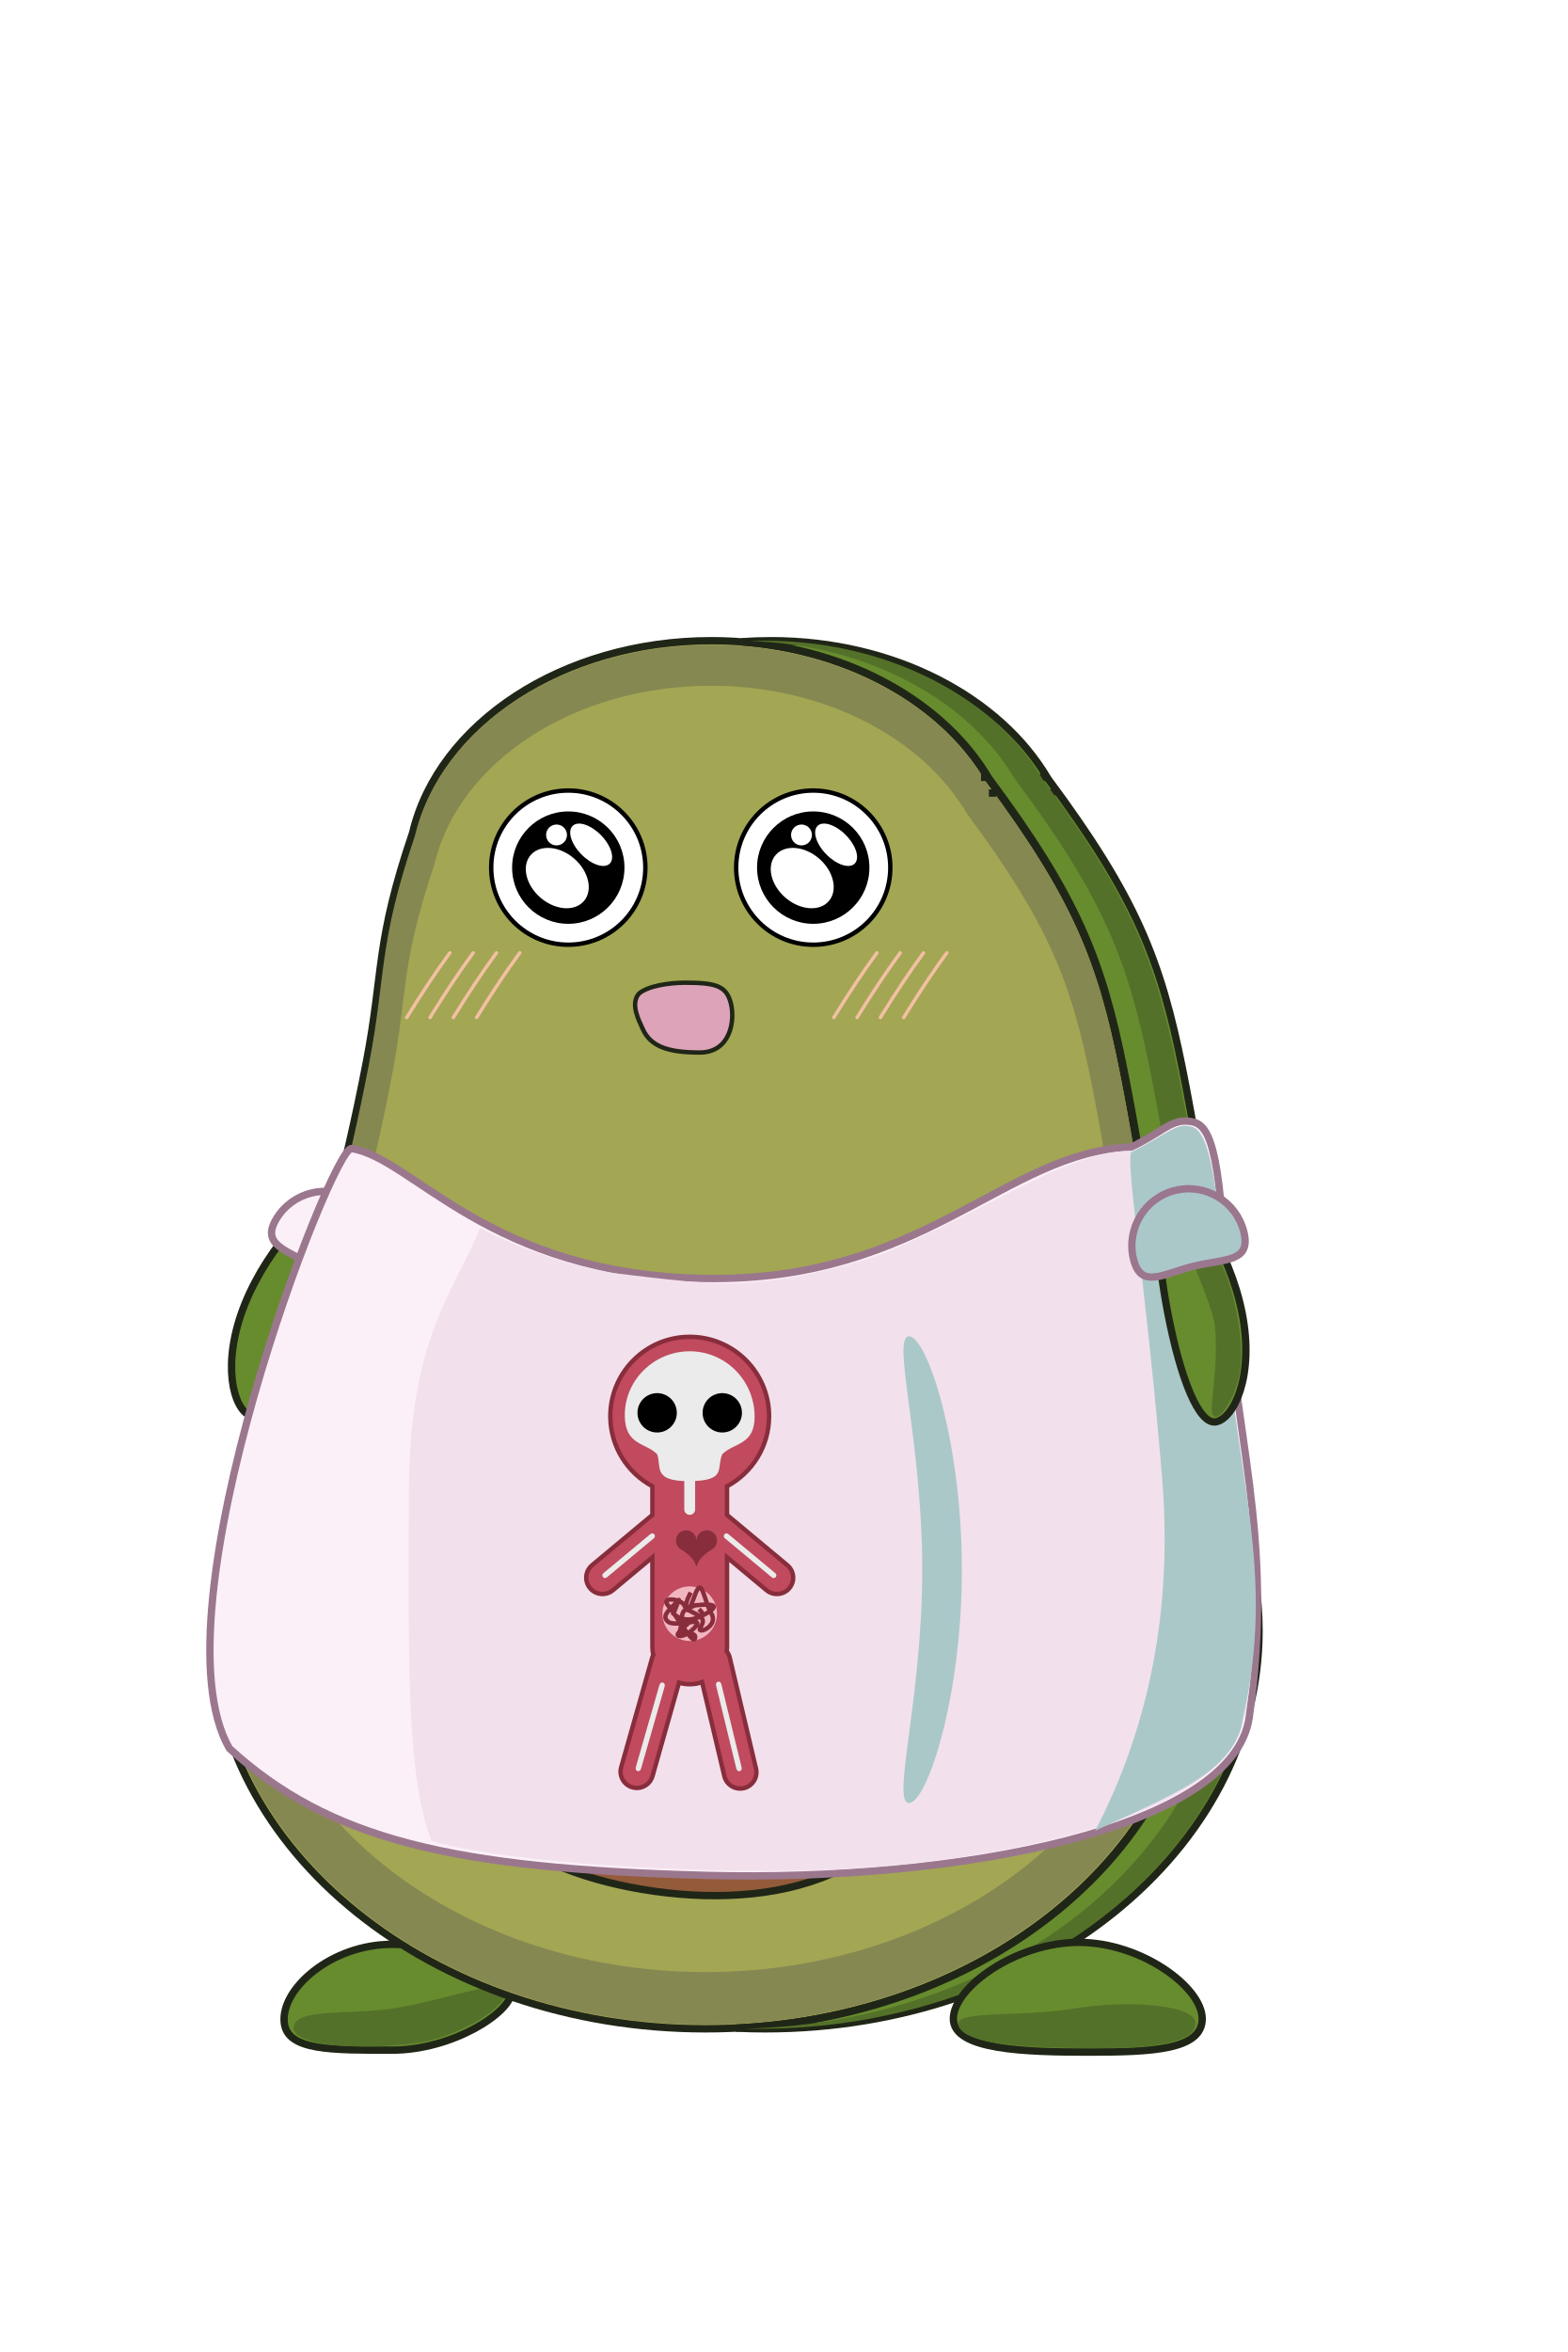
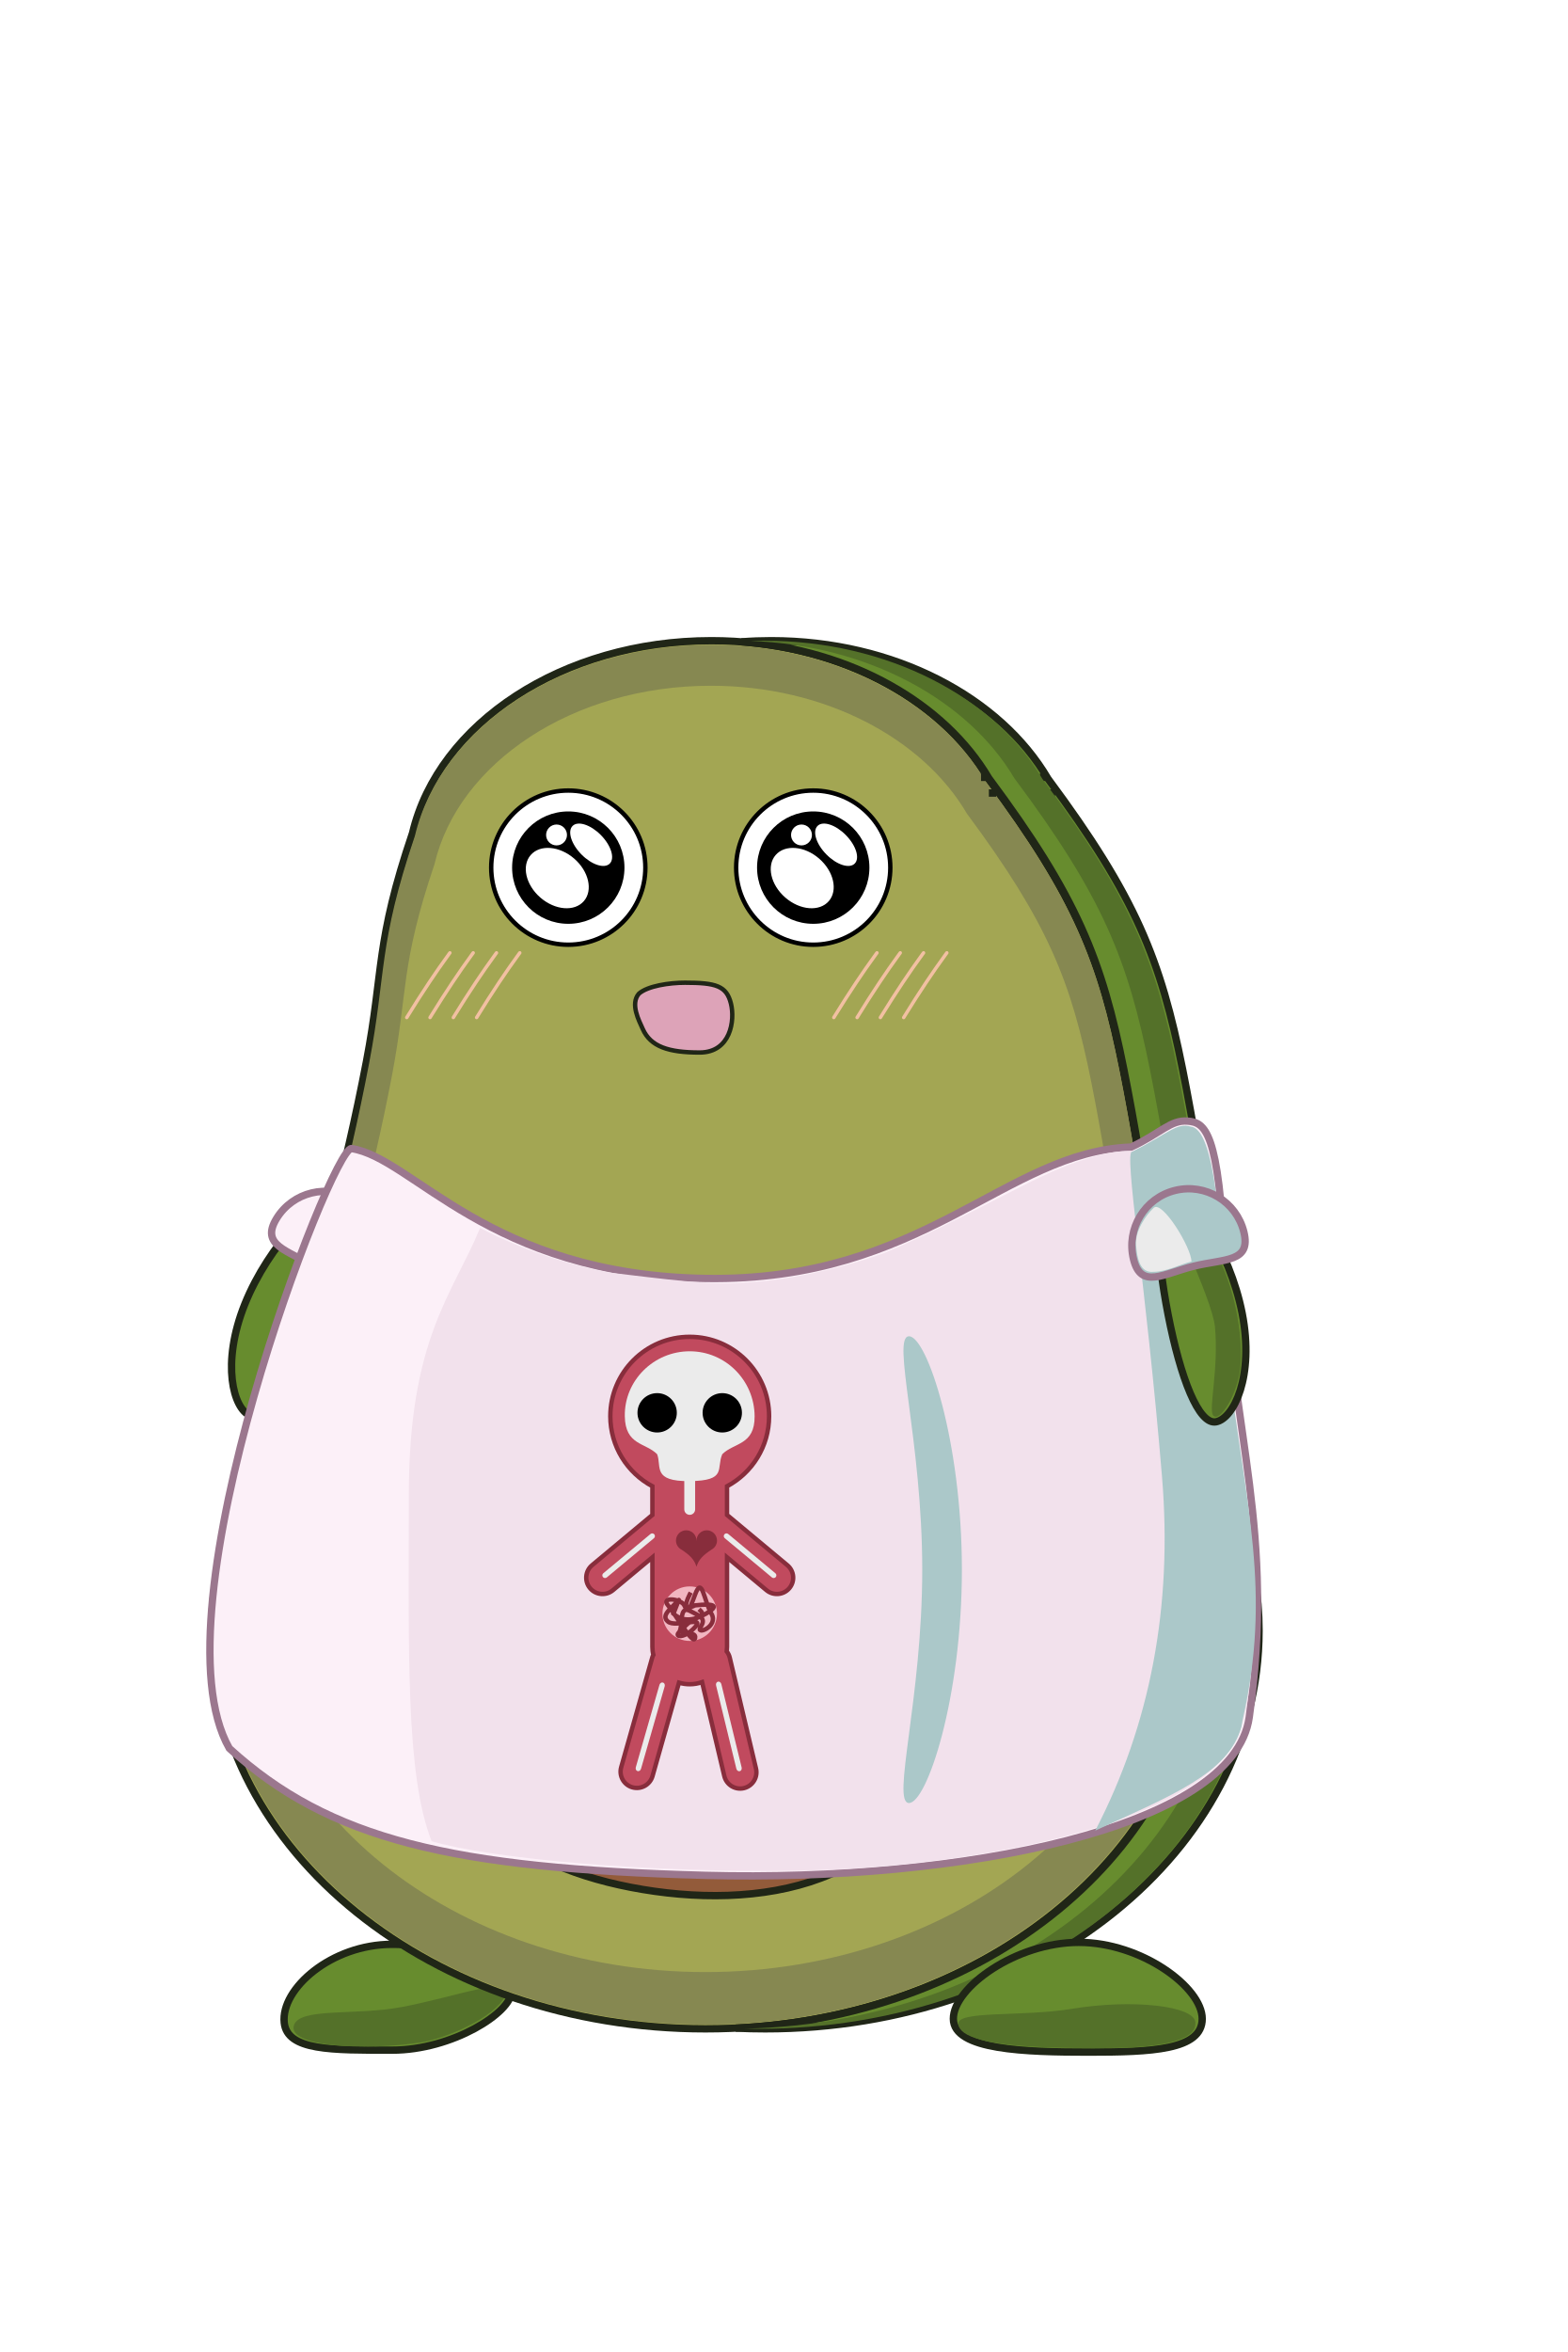
<svg xmlns="http://www.w3.org/2000/svg" style="isolation:isolate" viewBox="0 0 800 1200" width="800pt" height="1200pt">
  <defs>
-     <clipPath id="_clipPath_Q8HXLzZDtmgQGxJY6PNXGhkzCoBLx2z0">
+     <clipPath id="_clipPath_Sj9iznMDnQ6vUCvabk0QckNdUEq6RMsx">
      <rect width="800" height="1200" />
    </clipPath>
  </defs>
-   <g clip-path="url(#_clipPath_Q8HXLzZDtmgQGxJY6PNXGhkzCoBLx2z0)">
+   <g clip-path="url(#_clipPath_Sj9iznMDnQ6vUCvabk0QckNdUEq6RMsx)">
    <g>
      <path d=" M 145.046 1032 C 143.205 1014.649 169.139 992 200.046 992 C 230.953 992 261.046 1005.237 261.046 1016 C 261.046 1026.762 230.953 1046 200.046 1046 C 169.139 1046 146.562 1046.281 145.046 1032 Z " fill="rgb(103,140,46)" vector-effect="non-scaling-stroke" stroke-width="5" stroke="rgb(32,38,23)" stroke-linejoin="miter" stroke-linecap="square" stroke-miterlimit="3" />
      <path d=" M 150 1033.263 C 153 1024.156 181.194 1028.46 205 1024 C 232.304 1018.885 263.122 1007.129 258 1018 C 252.47 1029.737 226.688 1040.187 215 1042 C 185.205 1046.621 146.461 1044.005 150 1033.263 Z " fill="rgb(84,113,41)" />
    </g>
    <g>
      <path d=" M 124.935 665.35 C 137.178 634.862 163.513 608.339 171.964 611.732 C 180.415 615.126 174.178 642.634 161.935 673.122 C 149.693 703.611 136.051 725.609 127.6 722.216 C 119.149 718.822 112.693 695.839 124.935 665.35 Z " fill="rgb(103,140,46)" vector-effect="non-scaling-stroke" stroke-width="5" stroke="rgb(32,38,23)" stroke-linejoin="miter" stroke-linecap="square" stroke-miterlimit="3" />
      <path d=" M 146 678.882 C 155.048 659.656 168.256 615.767 173 618 C 175.476 619.165 170.308 648.484 159 675 C 153.299 688.368 146.718 701.543 141 710 C 136.328 716.909 131.02 720.48 130 720 C 125.256 717.767 136.952 698.108 146 678.882 Z " fill="rgb(84,113,41)" />
    </g>
    <g>
      <path d=" M 609.798 805.116 C 611.25 813.93 612 822.921 612 832.052 C 612 944.125 499.083 1035.115 360 1035.115 C 220.917 1035.115 108 944.125 108 832.052 L 108 832.052 C 108 807.139 113.58 783.267 123.795 761.208 C 130.118 742.943 164.934 656.841 187 541.606 C 195.926 494.991 191.498 481.135 210.531 424.991 C 223.714 369.217 287.007 326.885 363 326.885 C 425.814 326.885 479.952 355.808 504.301 397.332 C 549.279 457.815 561.845 489.832 573 545.606 C 583.998 600.596 594.19 673.89 603 742.606 Q 607.871 780.602 609.798 805.116 Z  M 502 396.606 M 506 404.606" fill-rule="evenodd" fill="rgb(163,166,83)" vector-effect="non-scaling-stroke" stroke-width="5" stroke="rgb(32,38,23)" stroke-linejoin="miter" stroke-linecap="square" stroke-miterlimit="3" />
    </g>
    <g>
      <path d=" M 591.02 793.032 C 592.363 801.198 593.056 809.53 593.056 817.992 C 593.056 921.845 488.627 1006.161 360 1006.161 C 231.373 1006.161 126.944 921.845 126.944 817.992 L 126.944 817.992 L 126.944 817.992 C 126.944 794.905 132.104 772.784 141.551 752.344 L 141.551 752.344 C 147.399 735.418 179.597 655.631 200.005 548.847 C 208.253 505.687 204.172 492.833 221.723 440.916 C 233.858 389.169 292.434 349.875 362.774 349.875 C 420.867 349.875 470.935 376.676 493.454 415.154 C 535.05 471.201 546.672 500.87 556.988 552.554 C 567.159 603.511 576.585 671.429 584.733 735.105 Q 589.238 770.315 591.02 793.032 Z  M 607.816 804.375 C 609.256 813.136 610 822.073 610 831.15 C 610 942.554 497.979 1033 360 1033 C 222.021 1033 110 942.554 110 831.15 L 110 831.15 C 110 806.385 115.536 782.656 125.669 760.729 C 131.943 742.573 166.482 656.985 188.373 542.438 C 197.228 496.101 192.835 482.329 211.718 426.52 C 224.796 371.079 287.587 329 362.976 329 C 425.292 329 479 357.75 503.156 399.026 C 547.777 459.147 560.243 490.973 571.31 546.414 C 582.22 601.076 592.332 673.932 601.071 742.238 Q 605.904 780.008 607.816 804.375 L 607.816 804.375 L 607.816 804.375 L 607.816 804.375 Z  M 500.873 398.304 M 504.841 406.256 M 491.325 414.481 M 495.025 421.895" fill-rule="evenodd" fill="rgb(134,136,81)" />
    </g>
    <g>
      <g>
        <path d=" M 610.298 805.116 C 611.75 813.93 612.5 822.921 612.5 832.052 C 612.5 940.067 507.612 1028.498 375.5 1034.756 C 380.462 1034.995 385.464 1035.115 390.5 1035.115 C 529.583 1035.115 642.5 944.125 642.5 832.052 C 642.5 822.921 641.75 813.93 640.298 805.116 Q 638.371 780.602 633.5 742.606 C 624.69 673.89 614.498 600.596 603.5 545.606 C 592.345 489.832 579.779 457.815 534.801 397.332 C 510.452 355.808 456.314 326.885 393.5 326.885 C 388.425 326.885 383.406 327.074 378.462 327.461 C 434.681 331.613 482.166 359.009 504.594 397.056 C 549.742 457.719 562.329 489.749 573.5 545.606 C 584.498 600.596 594.69 673.89 603.5 742.606 Q 608.371 780.602 610.298 805.116 Z  M 532.5 396.606 M 536.5 404.606 M 502.5 396.606 M 506.5 404.606" fill-rule="evenodd" fill="rgb(103,140,46)" vector-effect="non-scaling-stroke" stroke-width="5" stroke="rgb(32,38,23)" stroke-linejoin="miter" stroke-linecap="square" stroke-miterlimit="3" />
      </g>
      <g>
        <path d=" M 623.736 805.116 C 625.194 813.93 625.946 822.921 625.946 832.052 C 625.946 942.238 516.378 1032.044 380 1035.027 C 382.332 1035.089 384.676 1035.115 387.027 1035.115 C 526.647 1035.115 640 944.125 640 832.052 C 640 822.921 639.248 813.93 637.79 805.116 Q 635.855 780.602 630.965 742.606 C 622.121 673.89 611.89 600.596 600.849 545.606 C 589.652 489.832 577.037 457.815 531.885 397.332 C 507.442 355.808 453.095 326.885 390.039 326.885 C 387.667 326.885 385.308 326.926 382.969 327.028 C 442.907 329.054 494.073 357.23 517.646 397.086 C 562.949 457.73 575.583 489.758 586.795 545.606 C 597.836 600.596 608.067 673.89 616.911 742.606 Q 621.801 780.602 623.736 805.116 Z  M 529.575 396.606 M 533.591 404.606 M 515.521 396.606 M 519.537 404.606" fill-rule="evenodd" fill="rgb(84,113,41)" />
      </g>
    </g>
    <g>
      <path d=" M 225.554 836.148 C 240.411 759.213 325.251 673.298 389.582 686.318 C 501.593 708.987 493.601 809.506 478.744 886.441 C 463.887 963.376 386.393 975.373 321.949 962.928 C 257.505 950.483 210.697 913.083 225.554 836.148 Z " fill="rgb(147,91,58)" vector-effect="non-scaling-stroke" stroke-width="5" stroke="rgb(32,38,23)" stroke-linejoin="miter" stroke-linecap="square" stroke-miterlimit="3" />
      <path d=" M 262 770 C 299.239 709.642 376.129 696.378 382 700 C 387.871 703.622 329.239 728.642 292 789 C 254.761 849.358 249.871 890.622 244 887 C 238.129 883.378 224.761 830.358 262 770 Z " fill="rgb(185,134,104)" />
      <path d=" M 456.927 917.12 C 411.675 986.31 287.04 949.851 278.927 941 C 273.427 935 378.531 951.103 413.927 900.12 C 468.427 821.62 452.422 736.799 460.927 736.12 C 476.387 734.887 494.137 860.227 456.927 917.12 Z " fill="rgb(102,64,42)" />
      <path d=" M 299.001 772.324 C 308.579 755.548 350.023 723.195 352 724.324 C 353.977 725.453 313.579 757.92 304.001 774.696 C 294.423 791.471 274.53 829.669 273.001 829 C 269.001 827.25 289.423 789.099 299.001 772.324 Z " fill="rgb(255,255,255)" />
    </g>
    <g>
      <path d=" M 486.5 1030 C 486.5 1013.994 518.489 991 550.5 991 C 582.511 991 613.5 1013.994 613.5 1030 C 613.5 1046.006 587.511 1047 555.5 1047 C 523.489 1047 486.5 1046.006 486.5 1030 Z " fill="rgb(103,140,46)" vector-effect="non-scaling-stroke" stroke-width="5" stroke="rgb(32,38,23)" stroke-linejoin="miter" stroke-linecap="square" stroke-miterlimit="3" />
      <path d=" M 489.015 1032.906 C 487.729 1025.562 521.293 1029.149 547.015 1024.906 C 578.084 1019.781 609.727 1023.445 610.015 1031.906 C 610.132 1035.353 608.962 1041.302 586.015 1043.906 C 576.816 1044.95 565.011 1045.151 547.015 1044.906 C 501.077 1044.281 490.038 1038.749 489.015 1032.906 Z " fill="rgb(84,113,41)" />
    </g>
    <g>
      <circle vector-effect="non-scaling-stroke" cx="290" cy="442.667" r="39.333" fill="rgb(255,255,255)" stroke-width="3" stroke="rgb(0,0,0)" stroke-linejoin="miter" stroke-linecap="square" stroke-miterlimit="3" />
      <circle vector-effect="non-scaling-stroke" cx="290" cy="442.667" r="28.667" fill="rgb(0,0,0)" />
      <path d=" M 296.681 435.906 C 291.459 430.591 289.457 424.078 292.213 421.37 C 294.969 418.663 301.446 420.779 306.668 426.094 C 311.89 431.409 313.892 437.922 311.136 440.63 C 308.38 443.337 301.903 441.221 296.681 435.906 Z " fill="rgb(255,255,255)" />
      <path d=" M 275.755 457.946 C 268.269 451.454 266.057 441.728 270.817 436.239 C 275.578 430.75 285.519 431.563 293.004 438.054 C 300.49 444.546 302.702 454.272 297.942 459.761 C 293.182 465.25 283.24 464.437 275.755 457.946 Z " fill="rgb(255,255,255)" />
      <circle vector-effect="non-scaling-stroke" cx="284.006" cy="426" r="5.327" fill="rgb(255,255,255)" />
    </g>
    <path d=" M 190.635 651.911 C 182.309 665.58 174.001 654.44 160.331 646.115 C 146.662 637.789 132.773 635.411 141.099 621.741 C 149.424 608.072 167.281 603.733 180.951 612.058 C 194.621 620.383 198.96 638.241 190.635 651.911 Z " fill="rgb(252,240,248)" vector-effect="non-scaling-stroke" stroke-width="5" stroke="rgb(155,119,142)" stroke-linejoin="miter" stroke-linecap="square" stroke-miterlimit="3" />
    <g>
      <circle vector-effect="non-scaling-stroke" cx="415" cy="442.667" r="39.333" fill="rgb(255,255,255)" stroke-width="3" stroke="rgb(0,0,0)" stroke-linejoin="miter" stroke-linecap="square" stroke-miterlimit="3" />
      <circle vector-effect="non-scaling-stroke" cx="415" cy="442.667" r="28.667" fill="rgb(0,0,0)" />
      <path d=" M 421.681 435.906 C 416.459 430.591 414.457 424.078 417.213 421.37 C 419.969 418.663 426.446 420.779 431.668 426.094 C 436.89 431.409 438.892 437.922 436.136 440.63 C 433.38 443.337 426.903 441.221 421.681 435.906 Z " fill="rgb(255,255,255)" />
      <path d=" M 400.755 457.946 C 393.269 451.454 391.057 441.728 395.817 436.239 C 400.578 430.75 410.519 431.563 418.004 438.054 C 425.49 444.546 427.702 454.272 422.942 459.761 C 418.182 465.25 408.24 464.437 400.755 457.946 Z " fill="rgb(255,255,255)" />
      <circle vector-effect="non-scaling-stroke" cx="409.006" cy="426" r="5.327" fill="rgb(255,255,255)" />
    </g>
    <g>
      <path d=" M 328 525 C 326.12 520.771 321.5 512.25 326 507 C 330.5 503 341.615 501.381 349.549 501.381 C 365.416 501.381 370.75 503 373 512 C 375.156 520.625 372.868 537 357 537 C 341.132 537 332 534 328 525 Z " fill="rgb(221,163,184)" vector-effect="non-scaling-stroke" stroke-width="3" stroke="rgb(32,38,23)" stroke-linejoin="miter" stroke-linecap="square" stroke-miterlimit="3" />
      <path d=" M 360.227 652.273 C 471.333 654 513 587.5 577.273 585.227 C 592.564 578.033 597.321 571.306 606 572 C 614.679 572.694 622.148 576.063 625 645.455 C 628.547 731.756 650.893 780.472 637.5 876.136 C 629.545 932.955 489.773 960.227 360.227 956.818 C 230.682 953.409 168.045 938.545 117.045 892.045 C 77.233 822.483 169.333 585.333 179.333 586 C 210.667 590.667 249.121 650.545 360.227 652.273 Z " fill="rgb(252,240,248)" vector-effect="non-scaling-stroke" stroke-width="5" stroke="rgb(155,119,142)" stroke-linejoin="miter" stroke-linecap="square" stroke-miterlimit="3" />
      <path d=" M 310.75 649.25 C 338.5 652.5 363.5 656 379.617 654.398 C 400.5 653.5 428.8 647.511 452 639 C 494.5 621 528.25 599.5 550.75 592.438 C 561.846 588.562 572.184 586.645 577.75 587.5 C 593.673 581.298 603.635 570.082 611.25 577.25 C 618.865 584.418 623.307 622.964 626 695.333 C 641.826 789.285 642.771 854.259 633.333 881 C 618.667 932.333 487.651 953.286 406.969 954.422 C 326.287 955.558 249.473 947.925 220.25 939.402 C 206.875 905.188 208.625 842.839 208.625 762.839 C 208.625 682.839 231 660.5 245 626.5 C 253.5 631 277.5 642.75 310.75 649.25 Z " fill="rgb(242,225,236)" />
      <path d=" M 558.921 933.975 C 598.171 915.975 626.921 904.725 633.535 880.975 C 633.741 879.919 633.928 878.814 634.097 877.661 C 649 811.5 636 770.5 626 690.667 C 623.623 622.876 619.625 576.125 607.711 574.805 C 600.469 572.555 595.688 578.602 577.828 587.578 C 573.188 586.336 584.807 654.536 592.989 753.506 Q 601.171 852.475 558.921 933.975 Z " fill="rgb(171,200,201)" />
      <path d=" M 463.865 681.777 C 454.759 681.777 470.625 735.127 470.625 800.839 C 470.625 866.552 454.759 919.902 463.865 919.902 C 472.972 919.902 490.86 866.552 490.86 800.839 C 490.86 735.127 472.972 681.777 463.865 681.777 Z " fill="rgb(171,200,201)" />
      <g>
        <g>
          <path d=" M 206.857 518.636 L 207.312 517.906 C 210.894 512.091 214.573 506.345 218.356 500.669 C 221.597 495.817 224.934 491.026 228.368 486.314 L 228.814 485.701 C 228.965 485.432 229.253 485.25 229.583 485.25 C 230.068 485.25 230.463 485.644 230.463 486.13 C 230.463 486.319 230.403 486.494 230.302 486.637 L 230.303 486.638 L 229.786 487.347 C 226.362 492.042 223.042 496.807 219.819 501.642 C 216.044 507.3 212.374 513.028 208.801 518.817 L 208.345 519.571 L 208.344 519.57 C 208.195 519.846 207.904 520.034 207.569 520.034 C 207.083 520.034 206.688 519.639 206.688 519.154 C 206.688 518.96 206.751 518.782 206.857 518.636 Z " fill-rule="evenodd" fill="rgb(242,192,162)" />
          <path d=" M 218.744 518.636 L 219.199 517.906 C 222.781 512.091 226.46 506.345 230.243 500.669 C 233.484 495.817 236.821 491.026 240.255 486.314 L 240.701 485.701 C 240.852 485.432 241.14 485.25 241.47 485.25 C 241.955 485.25 242.35 485.644 242.35 486.13 C 242.35 486.319 242.29 486.494 242.189 486.637 L 242.19 486.638 L 241.674 487.347 C 238.249 492.042 234.929 496.807 231.706 501.642 C 227.931 507.3 224.261 513.028 220.688 518.817 L 220.232 519.571 L 220.231 519.57 C 220.083 519.846 219.791 520.034 219.456 520.034 C 218.97 520.034 218.576 519.639 218.576 519.154 C 218.576 518.96 218.638 518.782 218.744 518.636 Z " fill-rule="evenodd" fill="rgb(242,192,162)" />
          <path d=" M 230.631 518.636 L 231.086 517.906 C 234.668 512.091 238.347 506.345 242.131 500.669 C 245.371 495.817 248.708 491.026 252.142 486.314 L 252.588 485.701 C 252.739 485.432 253.027 485.25 253.357 485.25 C 253.842 485.25 254.237 485.644 254.237 486.13 C 254.237 486.319 254.177 486.494 254.076 486.637 L 254.077 486.638 L 253.561 487.347 C 250.136 492.042 246.816 496.807 243.593 501.642 C 239.818 507.3 236.148 513.028 232.575 518.817 L 232.119 519.571 L 232.118 519.57 C 231.97 519.846 231.678 520.034 231.343 520.034 C 230.857 520.034 230.463 519.639 230.463 519.154 C 230.463 518.96 230.525 518.782 230.631 518.636 Z " fill-rule="evenodd" fill="rgb(242,192,162)" />
          <path d=" M 242.518 518.636 L 242.973 517.906 C 246.555 512.091 250.234 506.345 254.018 500.669 C 257.258 495.817 260.595 491.026 264.029 486.314 L 264.475 485.701 C 264.626 485.432 264.914 485.25 265.244 485.25 C 265.73 485.25 266.124 485.644 266.124 486.13 C 266.124 486.319 266.064 486.494 265.963 486.637 L 265.964 486.638 L 265.448 487.347 C 262.023 492.042 258.704 496.807 255.48 501.642 C 251.705 507.3 248.035 513.028 244.462 518.817 L 244.006 519.571 L 244.005 519.57 C 243.857 519.846 243.565 520.034 243.23 520.034 C 242.744 520.034 242.35 519.639 242.35 519.154 C 242.35 518.96 242.412 518.782 242.518 518.636 Z " fill-rule="evenodd" fill="rgb(242,192,162)" />
        </g>
        <g>
          <path d=" M 424.784 518.636 L 425.239 517.906 C 428.821 512.091 432.5 506.345 436.284 500.669 C 439.524 495.817 442.861 491.026 446.295 486.314 L 446.741 485.701 C 446.892 485.432 447.18 485.25 447.51 485.25 C 447.995 485.25 448.39 485.644 448.39 486.13 C 448.39 486.319 448.33 486.494 448.229 486.637 L 448.23 486.638 L 447.714 487.347 C 444.289 492.042 440.969 496.807 437.746 501.642 C 433.971 507.3 430.301 513.028 426.728 518.817 L 426.272 519.571 L 426.271 519.57 C 426.123 519.846 425.831 520.034 425.496 520.034 C 425.01 520.034 424.616 519.639 424.616 519.154 C 424.616 518.96 424.678 518.782 424.784 518.636 Z " fill-rule="evenodd" fill="rgb(242,192,162)" />
          <path d=" M 436.671 518.636 L 437.126 517.906 C 440.708 512.091 444.387 506.345 448.171 500.669 C 451.411 495.817 454.748 491.026 458.182 486.314 L 458.628 485.701 C 458.779 485.432 459.067 485.25 459.397 485.25 C 459.882 485.25 460.277 485.644 460.277 486.13 C 460.277 486.319 460.217 486.494 460.116 486.637 L 460.117 486.638 L 459.601 487.347 C 456.176 492.042 452.856 496.807 449.633 501.642 C 445.858 507.3 442.188 513.028 438.615 518.817 L 438.159 519.571 L 438.158 519.57 C 438.01 519.846 437.718 520.034 437.383 520.034 C 436.897 520.034 436.503 519.639 436.503 519.154 C 436.503 518.96 436.565 518.782 436.671 518.636 Z " fill-rule="evenodd" fill="rgb(242,192,162)" />
          <path d=" M 448.558 518.636 L 449.013 517.906 C 452.595 512.091 456.274 506.345 460.058 500.669 C 463.298 495.817 466.635 491.026 470.069 486.314 L 470.516 485.701 C 470.666 485.432 470.954 485.25 471.284 485.25 C 471.77 485.25 472.164 485.644 472.164 486.13 C 472.164 486.319 472.104 486.494 472.003 486.637 L 472.005 486.638 L 471.488 487.347 C 468.063 492.042 464.744 496.807 461.52 501.642 C 457.745 507.3 454.076 513.028 450.502 518.817 L 450.047 519.571 L 450.045 519.57 C 449.897 519.846 449.605 520.034 449.27 520.034 C 448.784 520.034 448.39 519.639 448.39 519.154 C 448.39 518.96 448.452 518.782 448.558 518.636 Z " fill-rule="evenodd" fill="rgb(242,192,162)" />
          <path d=" M 460.445 518.636 L 460.9 517.906 C 464.482 512.091 468.161 506.345 471.945 500.669 C 475.185 495.817 478.523 491.026 481.956 486.314 L 482.403 485.701 C 482.553 485.432 482.841 485.25 483.171 485.25 C 483.657 485.25 484.051 485.644 484.051 486.13 C 484.051 486.319 483.992 486.494 483.89 486.637 L 483.892 486.638 L 483.375 487.347 C 479.95 492.042 476.631 496.807 473.407 501.642 C 469.632 507.3 465.963 513.028 462.389 518.817 L 461.934 519.571 L 461.932 519.57 C 461.784 519.846 461.492 520.034 461.157 520.034 C 460.671 520.034 460.277 519.639 460.277 519.154 C 460.277 518.96 460.339 518.782 460.445 518.636 Z " fill-rule="evenodd" fill="rgb(242,192,162)" />
        </g>
      </g>
    </g>
    <g>
      <path d=" M 633.893 670.056 C 627.586 637.812 606.693 606.821 597.756 608.569 C 588.819 610.317 589.785 638.506 596.092 670.75 C 602.399 702.994 611.672 727.161 620.61 725.413 C 629.547 723.665 640.2 702.3 633.893 670.056 Z " fill="rgb(103,140,46)" vector-effect="non-scaling-stroke" stroke-width="5" stroke="rgb(32,38,23)" stroke-linejoin="miter" stroke-linecap="square" stroke-miterlimit="3" />
      <path d=" M 620 677 C 618.535 661.617 593.053 612.737 598 611 C 600.582 610.093 611.625 617 623 644 C 633.023 666.141 634.008 689.555 633 697 C 631.969 711.109 622.055 726.609 619 722 C 616.711 718.805 622 698 620 677 Z " fill="rgb(84,113,41)" />
    </g>
    <g>
      <path d=" M 370.866 842.567 C 370.957 841.813 371.004 841.046 371.004 840.267 L 371.004 794.556 L 391.142 811.338 C 394.665 814.273 399.909 813.797 402.844 810.274 L 402.844 810.274 C 405.78 806.751 405.304 801.507 401.78 798.571 L 371.004 772.924 L 371.004 758.309 C 383.772 751.489 392.469 738.029 392.469 722.553 C 392.469 700.197 374.318 682.046 351.962 682.046 C 329.605 682.046 311.454 700.197 311.454 722.553 C 311.454 738.029 320.151 751.489 332.92 758.309 L 332.92 772.924 L 302.143 798.571 C 298.62 801.507 298.143 806.751 301.079 810.274 L 301.079 810.274 C 304.015 813.797 309.259 814.273 312.782 811.338 L 332.92 794.556 L 332.92 840.267 C 332.92 841.657 333.069 843.013 333.412 844.297 C 333.174 844.724 332.994 845.191 332.855 845.681 L 316.996 901.642 C 315.746 906.054 318.313 910.651 322.725 911.902 L 322.725 911.902 C 327.137 913.152 331.735 910.585 332.985 906.173 L 346.492 858.51 C 348.225 859.03 350.061 859.309 351.962 859.309 L 351.962 859.309 C 354.175 859.309 356.3 858.93 358.277 858.235 L 369.617 906.141 C 370.673 910.604 375.154 913.369 379.617 912.313 L 379.617 912.313 C 384.079 911.256 386.845 906.776 385.788 902.313 L 372.39 845.713 C 372.109 844.526 371.586 843.458 370.866 842.567 Z " fill="rgb(193,74,94)" vector-effect="non-scaling-stroke" stroke-width="3" stroke="rgb(136,45,60)" stroke-linejoin="miter" stroke-linecap="square" stroke-miterlimit="3" />
      <path d=" M 335.345 741.942 C 329.349 735.946 319.073 737.441 318.839 722.553 C 318.551 704.274 333.681 689.429 351.963 689.429 C 370.245 689.429 384.95 704.272 385.088 722.553 C 385.2 737.441 374.578 735.946 368.582 741.942 C 365.399 749.234 371.242 755.466 351.963 755.678 C 332.685 755.89 337.745 748.26 335.345 741.942 Z " fill="rgb(235,235,235)" />
      <path d=" M 355.424 799.37 C 354.33 795.716 352.137 793.532 347.79 790.637 C 346.104 789.771 344.951 788.014 344.951 785.99 C 344.951 783.104 347.294 780.761 350.18 780.761 C 353.065 780.761 355.408 783.104 355.408 785.99 C 355.408 786.057 355.407 786.124 355.404 786.191 L 355.424 786.18 L 355.424 786.18 L 355.443 786.191 C 355.441 786.124 355.44 786.057 355.44 785.99 C 355.44 783.104 357.782 780.761 360.668 780.761 C 363.554 780.761 365.897 783.104 365.897 785.99 C 365.897 788.014 364.744 789.771 363.058 790.637 C 358.711 793.532 356.518 795.716 355.424 799.37 Z " fill="rgb(136,45,60)" />
      <circle vector-effect="non-scaling-stroke" cx="335.345" cy="720.822" r="10.039" fill="rgb(0,0,0)" />
      <circle vector-effect="non-scaling-stroke" cx="368.582" cy="720.822" r="10.039" fill="rgb(0,0,0)" />
      <circle vector-effect="non-scaling-stroke" cx="351.962" cy="823.302" r="13.908" fill="rgb(242,182,193)" />
      <path d=" M 351.962 813.513 Q 347.266 822.796 354.731 819.053 Q 370.354 817.382 360.271 823.302 Q 350.187 829.223 343.653 823.302 L 346.422 816.283 Q 350.447 811.717 346.422 816.283 C 342.398 820.849 337.031 824.138 340.883 827.362 C 344.734 830.586 360.055 824.224 354.731 830.132 C 349.408 836.039 344.02 835.411 346.422 832.901 C 348.824 830.391 346.141 818.901 351.962 821.823 C 357.782 824.744 360.336 825.782 357.501 830.132 C 354.667 834.481 366.936 830.04 363.041 823.302 C 359.146 816.564 358.302 803.841 354.731 813.513 C 351.161 823.186 350.923 822.515 349.192 819.053 C 347.461 815.591 337.031 814.53 340.883 819.053 C 344.734 823.575 353.823 839.977 354.731 835.671 C 355.64 831.365 344.496 835.52 349.192 830.132 C 353.888 824.744 360.725 824.938 357.501 821.823" fill="rgb(242,182,193)" vector-effect="non-scaling-stroke" stroke-width="3" stroke="rgb(136,45,60)" stroke-linejoin="miter" stroke-linecap="square" stroke-miterlimit="3" />
      <path d="M 351.962 751.863 L 351.962 751.863 C 353.49 751.863 354.731 753.104 354.731 754.632 L 354.731 770.104 C 354.731 771.633 353.49 772.874 351.962 772.874 L 351.962 772.874 C 350.433 772.874 349.192 771.633 349.192 770.104 L 349.192 754.632 C 349.192 753.104 350.433 751.863 351.962 751.863 Z" style="stroke:none;fill:#EBEBEB;stroke-miterlimit:10;" />
      <path d="M 307.691 804.635 L 307.691 804.635 C 308.18 805.223 309.054 805.303 309.641 804.814 L 333.717 784.786 C 334.305 784.297 334.385 783.423 333.896 782.835 L 333.896 782.835 C 333.408 782.248 332.534 782.168 331.946 782.656 L 307.87 802.685 C 307.282 803.173 307.202 804.047 307.691 804.635 Z" style="stroke:none;fill:#EBEBEB;stroke-miterlimit:10;" />
      <path d="M 325.334 903.622 L 325.334 903.622 C 326.069 903.833 326.867 903.304 327.114 902.441 L 339.19 860.381 C 339.438 859.518 339.043 858.646 338.308 858.435 L 338.308 858.435 C 337.574 858.225 336.776 858.754 336.528 859.616 L 324.452 901.677 C 324.204 902.54 324.6 903.411 325.334 903.622 Z" style="stroke:none;fill:#EBEBEB;stroke-miterlimit:10;" />
      <path d="M 377.504 903.672 L 377.504 903.672 C 376.762 903.853 375.986 903.292 375.774 902.42 L 365.414 859.904 C 365.201 859.032 365.631 858.177 366.374 857.996 L 366.374 857.996 C 367.117 857.815 367.892 858.376 368.105 859.248 L 378.465 901.764 C 378.677 902.636 378.247 903.491 377.504 903.672 Z" style="stroke:none;fill:#EBEBEB;stroke-miterlimit:10;" />
      <path d="M 395.869 804.635 L 395.869 804.635 C 395.38 805.223 394.506 805.303 393.919 804.814 L 369.843 784.786 C 369.255 784.297 369.175 783.423 369.664 782.835 L 369.664 782.835 C 370.152 782.248 371.026 782.168 371.614 782.656 L 395.69 802.685 C 396.278 803.173 396.358 804.047 395.869 804.635 Z" style="stroke:none;fill:#EBEBEB;stroke-miterlimit:10;" />
    </g>
    <path d=" M 634.761 628.579 C 638.589 644.12 624.83 642.161 609.289 645.989 C 593.748 649.817 582.272 657.992 578.444 642.451 C 574.616 626.91 584.125 611.185 599.666 607.357 C 615.207 603.529 630.933 613.038 634.761 628.579 Z " fill="rgb(171,200,201)" vector-effect="non-scaling-stroke" stroke-width="5" stroke="rgb(155,119,142)" stroke-linejoin="miter" stroke-linecap="square" stroke-miterlimit="3" />
+     <path d=" M 579.75 635.375 C 579.125 628 584.75 620 588.75 616.25 C 593.082 612.188 608 636.588 608 643.625 C 601.875 645.25 595.083 648.875 588.75 648.875 C 581.75 649.625 580.333 642.255 579.75 635.375 Z " fill="rgb(235,235,235)" />
  </g>
</svg>
